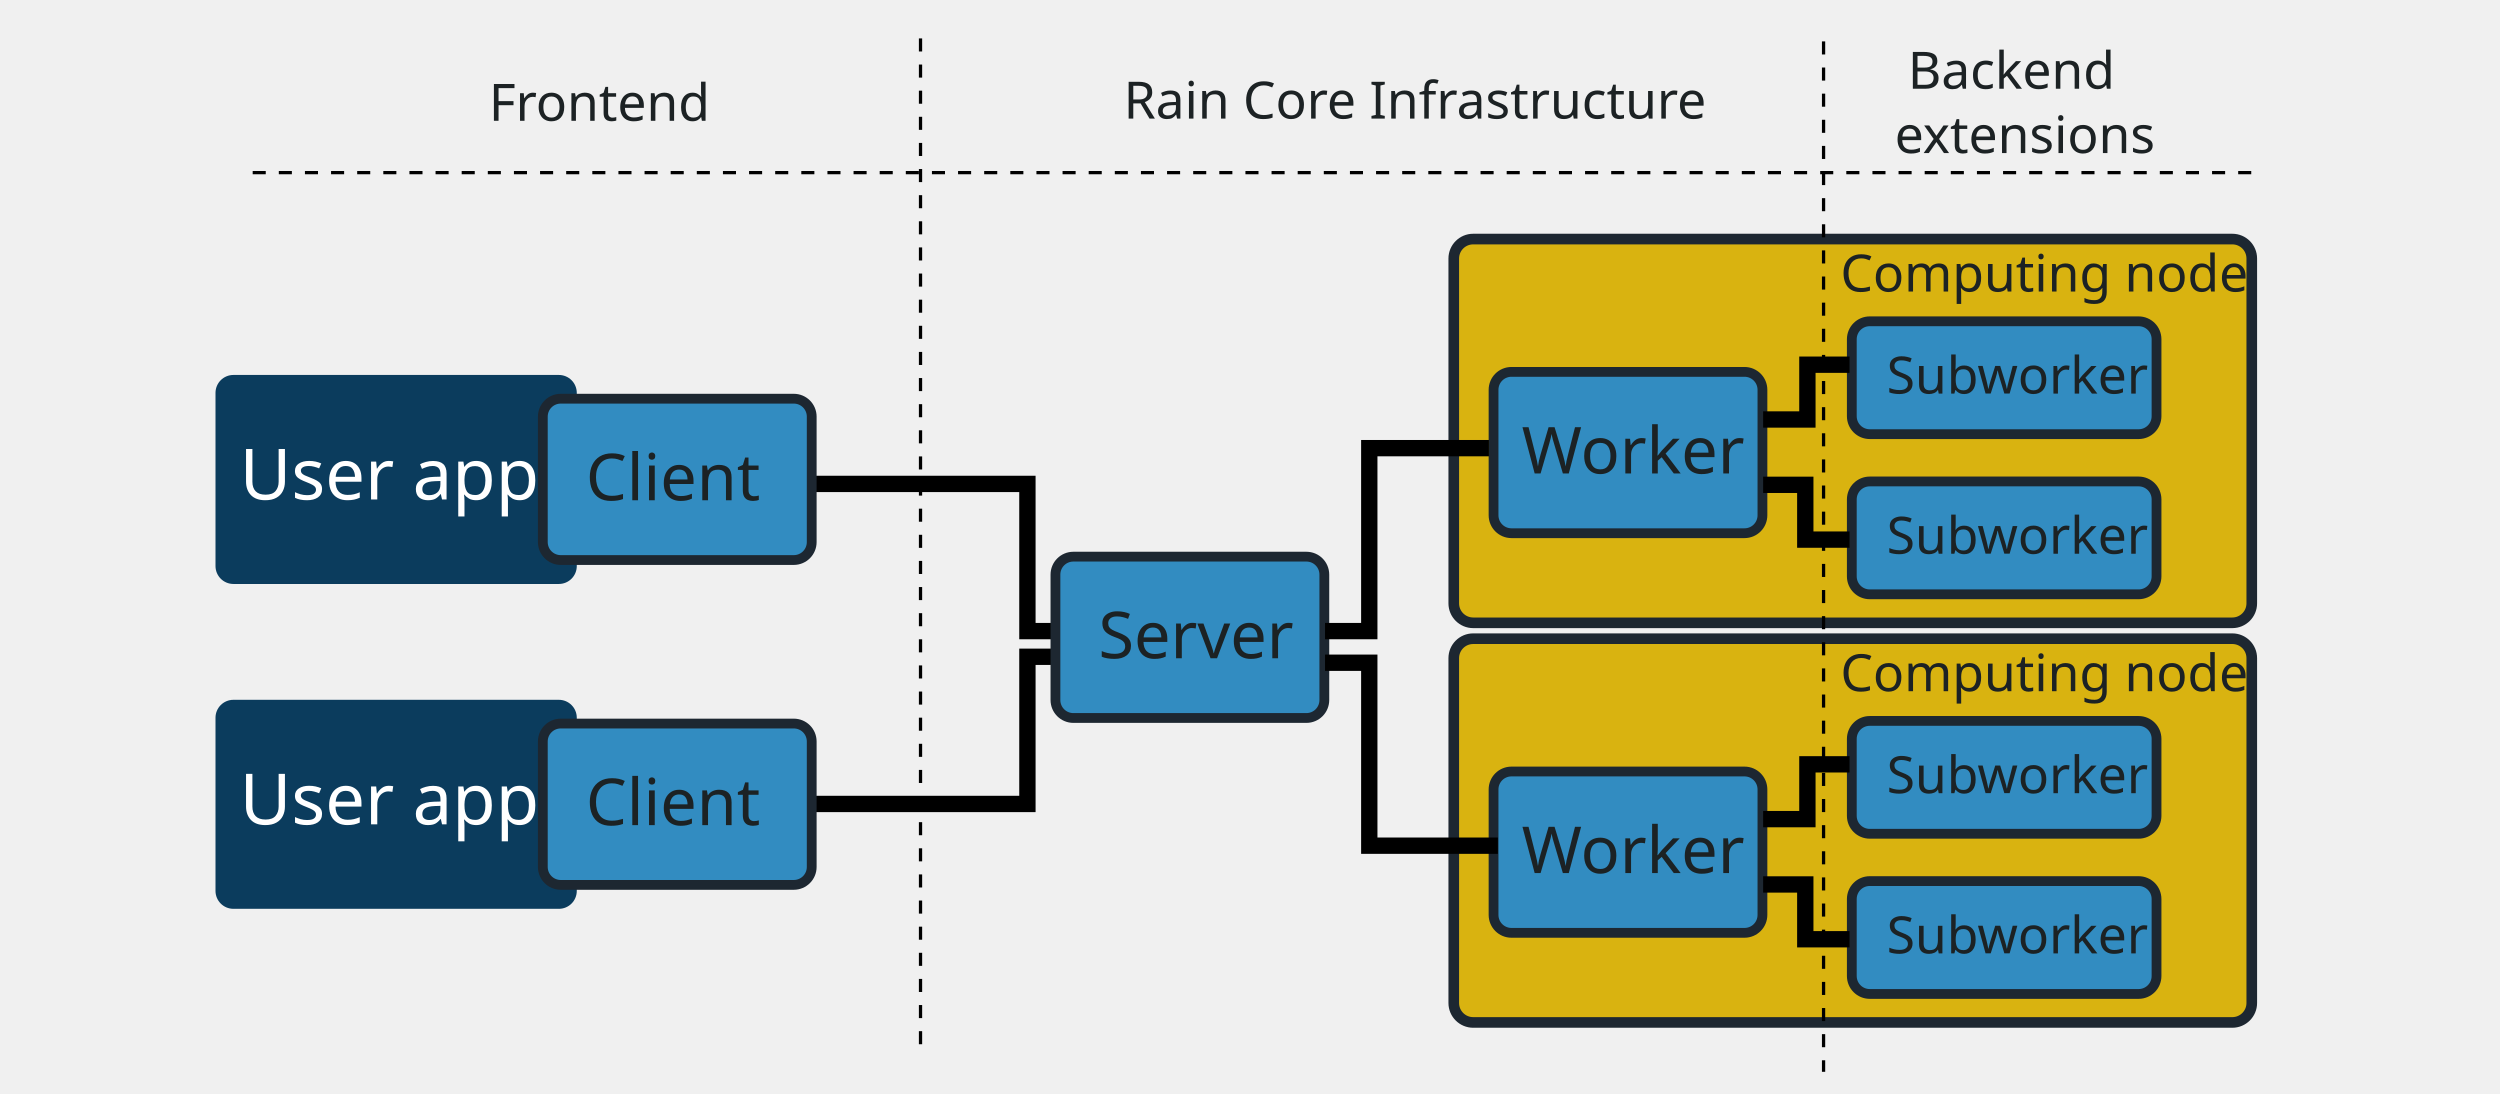
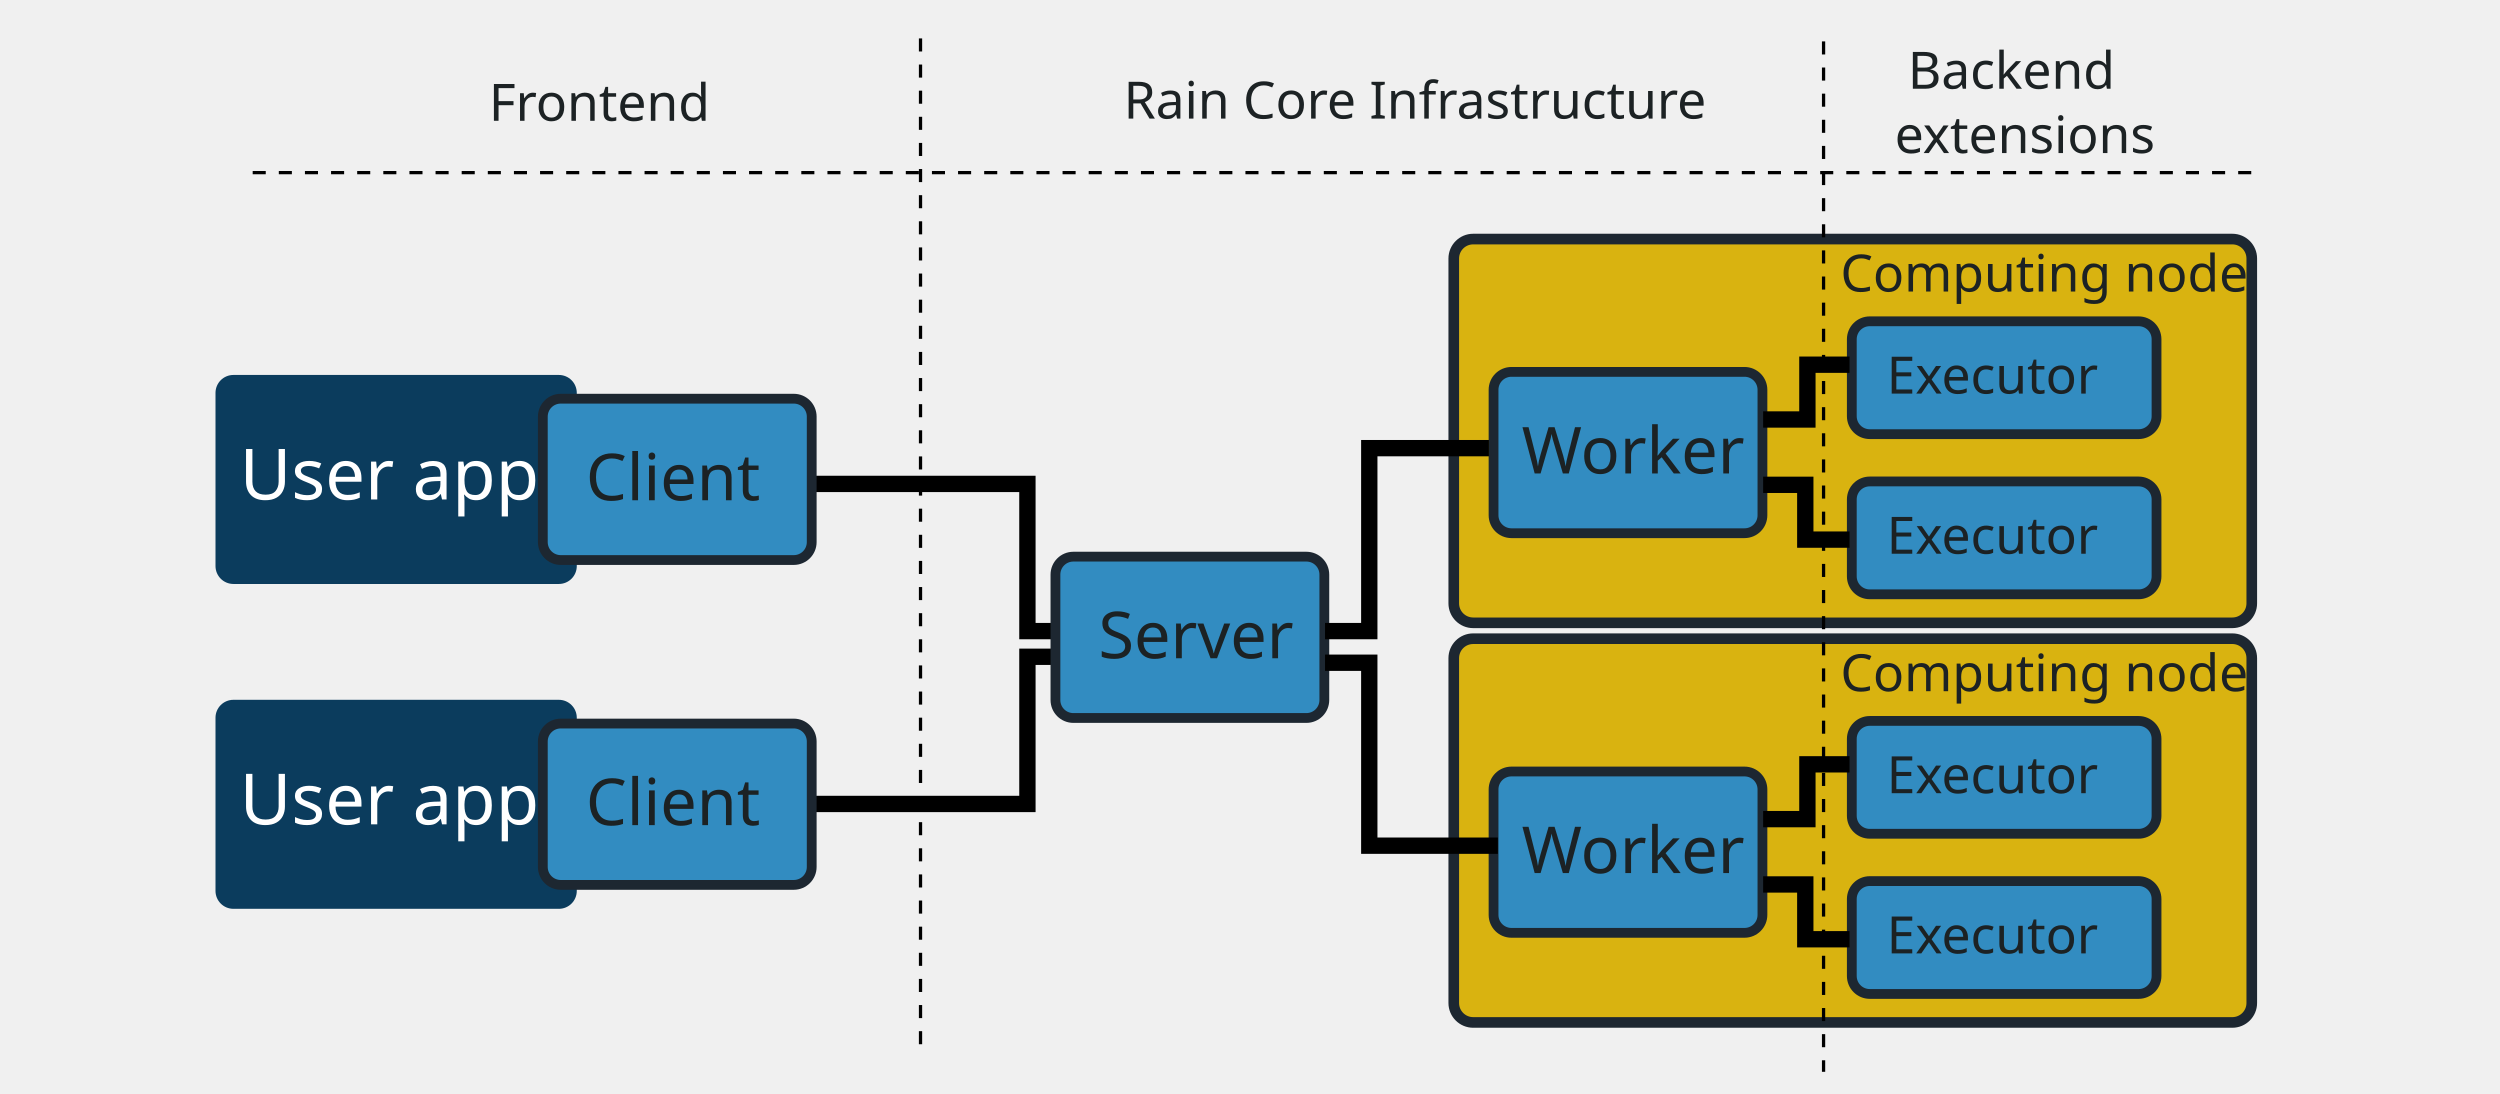
<svg xmlns="http://www.w3.org/2000/svg" xmlns:xlink="http://www.w3.org/1999/xlink" width="640" height="280" id="svg4700" version="1.1" viewBox="0 0 640 280">
  <defs id="defs4702">
    <marker style="overflow:visible" id="marker9276" refX="0" refY="0" orient="auto">
      <path transform="matrix(-1.1,0,0,-1.1,-1.1,0)" d="M 8.719,4.034 -2.207,0.016 8.719,-4.002 c -1.745,2.372 -1.735,5.617 -6e-7,8.035 z" style="fill:#000000;fill-opacity:1;fill-rule:evenodd;stroke:#000000;stroke-width:0.625;stroke-linejoin:round;stroke-opacity:1" id="path9278" />
    </marker>
    <marker style="overflow:visible" id="marker9158" refX="0" refY="0" orient="auto">
      <path transform="matrix(1.1,0,0,1.1,1.1,0)" d="M 8.719,4.034 -2.207,0.016 8.719,-4.002 c -1.745,2.372 -1.735,5.617 -6e-7,8.035 z" style="fill:#000000;fill-opacity:1;fill-rule:evenodd;stroke:#000000;stroke-width:0.625;stroke-linejoin:round;stroke-opacity:1" id="path9160" />
    </marker>
    <marker orient="auto" refY="0" refX="0" id="marker9034" style="overflow:visible">
      <path id="path9036" style="fill:#000000;fill-opacity:1;fill-rule:evenodd;stroke:#000000;stroke-width:0.625;stroke-linejoin:round;stroke-opacity:1" d="M 8.719,4.034 -2.207,0.016 8.719,-4.002 c -1.745,2.372 -1.735,5.617 -6e-7,8.035 z" transform="matrix(-1.1,0,0,-1.1,-1.1,0)" />
    </marker>
    <marker orient="auto" refY="0" refX="0" id="marker8928" style="overflow:visible">
      <path id="path8930" style="fill:#000000;fill-opacity:1;fill-rule:evenodd;stroke:#000000;stroke-width:0.625;stroke-linejoin:round;stroke-opacity:1" d="M 8.719,4.034 -2.207,0.016 8.719,-4.002 c -1.745,2.372 -1.735,5.617 -6e-7,8.035 z" transform="matrix(1.1,0,0,1.1,1.1,0)" />
    </marker>
    <marker orient="auto" refY="0.0" refX="0.0" id="Arrow2Lend" style="overflow:visible;">
      <path id="path8529" style="fill-rule:evenodd;stroke-width:0.625;stroke-linejoin:round;" d="M 8.719,4.034 L -2.207,0.016 L 8.719,-4.002 C 6.973,-1.63 6.983,1.616 8.719,4.034 z " transform="scale(1.1) rotate(180) translate(1,0)" />
    </marker>
    <marker orient="auto" refY="0.0" refX="0.0" id="Arrow2Lstart" style="overflow:visible">
      <path id="path8526" style="fill-rule:evenodd;stroke-width:0.625;stroke-linejoin:round" d="M 8.719,4.034 L -2.207,0.016 L 8.719,-4.002 C 6.973,-1.63 6.983,1.616 8.719,4.034 z " transform="scale(1.1) translate(1,0)" />
    </marker>
    <marker orient="auto" refY="0" refX="0" id="marker10401" style="overflow:visible">
      <path id="path10403" style="fill:#00222b;fill-opacity:1;fill-rule:evenodd;stroke:#00222b;stroke-width:0.625;stroke-linejoin:round;stroke-opacity:1" d="M 8.719,4.034 -2.207,0.016 8.719,-4.002 c -1.745,2.372 -1.735,5.617 -6e-7,8.035 z" transform="matrix(-1.1,0,0,-1.1,-1.1,0)" />
    </marker>
    <marker orient="auto" refY="0" refX="0" id="marker10307" style="overflow:visible">
      <path id="path10309" style="fill:#00222b;fill-opacity:1;fill-rule:evenodd;stroke:#00222b;stroke-width:0.625;stroke-linejoin:round;stroke-opacity:1" d="M 8.719,4.034 -2.207,0.016 8.719,-4.002 c -1.745,2.372 -1.735,5.617 -6e-7,8.035 z" transform="matrix(1.1,0,0,1.1,1.1,0)" />
    </marker>
    <marker style="overflow:visible" id="marker7927" refX="0" refY="0" orient="auto">
      <path transform="matrix(-1.1,0,0,-1.1,-1.1,0)" d="M 8.719,4.034 -2.207,0.016 8.719,-4.002 c -1.745,2.372 -1.735,5.617 -6e-7,8.035 z" style="fill:#00222b;fill-opacity:1;fill-rule:evenodd;stroke:#000000;stroke-width:0.625;stroke-linejoin:round;stroke-opacity:1" id="path7929" />
    </marker>
    <marker style="overflow:visible" id="marker7857" refX="0" refY="0" orient="auto">
      <path transform="matrix(1.1,0,0,1.1,1.1,0)" d="M 8.719,4.034 -2.207,0.016 8.719,-4.002 c -1.745,2.372 -1.735,5.617 -6e-7,8.035 z" style="fill:#00222b;fill-opacity:1;fill-rule:evenodd;stroke:#000000;stroke-width:0.625;stroke-linejoin:round;stroke-opacity:1" id="path7859" />
    </marker>
    <marker orient="auto" refY="0" refX="0" id="Arrow2Mend" style="overflow:visible">
      <path id="path5335" style="fill:#000000;fill-opacity:1;fill-rule:evenodd;stroke:#000000;stroke-width:0.625;stroke-linejoin:round;stroke-opacity:1" d="M 8.719,4.034 -2.207,0.016 8.719,-4.002 c -1.745,2.372 -1.735,5.617 -6e-7,8.035 z" transform="scale(-0.6,-0.6)" />
    </marker>
    <marker orient="auto" refY="0" refX="0" id="Arrow1Lstart" style="overflow:visible">
      <path id="path5308" d="M 0,0 5,-5 -12.5,0 5,5 0,0 Z" style="fill:#000000;fill-opacity:1;fill-rule:evenodd;stroke:#000000;stroke-width:1pt;stroke-opacity:1" transform="matrix(0.8,0,0,0.8,10,0)" />
    </marker>
    <marker orient="auto" refY="0" refX="0" id="Arrow1Lend" style="overflow:visible">
      <path id="path5311" d="M 0,0 5,-5 -12.5,0 5,5 0,0 Z" style="fill:#000000;fill-opacity:1;fill-rule:evenodd;stroke:#000000;stroke-width:1pt;stroke-opacity:1" transform="matrix(-0.8,0,0,-0.8,-10,0)" />
    </marker>
    <linearGradient id="linearGradient2795">
      <stop id="stop2797" offset="0" style="stop-color:#b8b8b8;stop-opacity:0.498;" />
      <stop id="stop2799" offset="1" style="stop-color:#7f7f7f;stop-opacity:0;" />
    </linearGradient>
    <linearGradient id="linearGradient2787">
      <stop id="stop2789" offset="0" style="stop-color:#7f7f7f;stop-opacity:0.5;" />
      <stop id="stop2791" offset="1" style="stop-color:#7f7f7f;stop-opacity:0;" />
    </linearGradient>
    <linearGradient id="linearGradient3676">
      <stop id="stop3678" offset="0" style="stop-color:#b2b2b2;stop-opacity:0.5;" />
      <stop id="stop3680" offset="1" style="stop-color:#b3b3b3;stop-opacity:0;" />
    </linearGradient>
    <linearGradient id="linearGradient3236">
      <stop id="stop3244" offset="0" style="stop-color:#f4f4f4;stop-opacity:1" />
      <stop id="stop3240" offset="1" style="stop-color:white;stop-opacity:1" />
    </linearGradient>
    <linearGradient id="linearGradient4671">
      <stop id="stop4673" offset="0" style="stop-color:#ffd43b;stop-opacity:1;" />
      <stop id="stop4675" offset="1" style="stop-color:#ffe873;stop-opacity:1" />
    </linearGradient>
    <linearGradient id="linearGradient4689">
      <stop id="stop4691" offset="0" style="stop-color:#5a9fd4;stop-opacity:1;" />
      <stop id="stop4693" offset="1" style="stop-color:#306998;stop-opacity:1;" />
    </linearGradient>
    <linearGradient gradientTransform="translate(100.2702,99.61116)" gradientUnits="userSpaceOnUse" xlink:href="#linearGradient4671" id="linearGradient2987" y2="144.757" x2="-65.309" y1="144.757" x1="224.24" />
    <linearGradient gradientTransform="translate(100.2702,99.61116)" gradientUnits="userSpaceOnUse" xlink:href="#linearGradient4689" id="linearGradient2990" y2="76.313" x2="26.67" y1="77.476" x1="172.942" />
    <linearGradient y2="144.757" x2="-65.309" y1="144.757" x1="224.24" gradientTransform="matrix(0.562541,0,0,0.567972,-11.5974,-7.60954)" gradientUnits="userSpaceOnUse" id="linearGradient2255" xlink:href="#linearGradient4671" />
    <linearGradient y2="76.313" x2="26.67" y1="76.176" x1="172.942" gradientTransform="matrix(0.562541,0,0,0.567972,-11.5974,-7.60954)" gradientUnits="userSpaceOnUse" id="linearGradient2258" xlink:href="#linearGradient4689" />
    <radialGradient gradientUnits="userSpaceOnUse" gradientTransform="matrix(1,0,0,0.177966,0,108.7434)" r="29.037" fy="132.286" fx="61.519" cy="132.286" cx="61.519" id="radialGradient2801" xlink:href="#linearGradient2795" />
  </defs>
  <g id="layer1" transform="translate(0,-200)">
    <rect ry="4.978" rx="4.978" y="261.201" x="372.163" height="98.239" width="204.29" id="rect9453" style="color:#000000;display:inline;overflow:visible;visibility:visible;opacity:1;fill:#d9b310;fill-opacity:1;stroke:#1d2731;stroke-width:2.721;stroke-linecap:butt;stroke-linejoin:miter;stroke-miterlimit:4;stroke-dasharray:none;stroke-dashoffset:0;stroke-opacity:1;marker:none;enable-background:accumulate" />
    <rect style="color:#000000;display:inline;overflow:visible;visibility:visible;opacity:1;fill:#328cc1;fill-opacity:1;stroke:#1d2731;stroke-width:2.508;stroke-linecap:butt;stroke-linejoin:miter;stroke-miterlimit:4;stroke-dasharray:none;stroke-dashoffset:0;stroke-opacity:1;marker:none;enable-background:accumulate" id="rect9455" width="68.836" height="41.302" x="382.349" y="295.199" ry="4.589" rx="4.589" />
    <text id="text9457" y="321.204" x="389.547" style="font-style:normal;font-variant:normal;font-weight:normal;font-stretch:normal;font-size:12.571px;line-height:0%;font-family:Ubuntu;-inkscape-font-specification:Ubuntu;letter-spacing:0px;word-spacing:0px;fill:#1c2224;fill-opacity:1;stroke:none;stroke-width:1.048px;stroke-linecap:butt;stroke-linejoin:miter;stroke-opacity:1" xml:space="preserve">
      <tspan y="321.204" x="389.547" id="tspan9459" style="font-size:16.591px;line-height:1.25;stroke-width:1.048px">Worker</tspan>
    </text>
    <rect rx="4.589" ry="4.589" y="282.251" x="474.064" height="28.893" width="78.008" id="rect9461" style="color:#000000;display:inline;overflow:visible;visibility:visible;opacity:1;fill:#328cc1;fill-opacity:1;stroke:#1d2731;stroke-width:2.508;stroke-linecap:butt;stroke-linejoin:miter;stroke-miterlimit:4;stroke-dasharray:none;stroke-dashoffset:0;stroke-opacity:1;marker:none;enable-background:accumulate" />
    <text xml:space="preserve" style="font-style:normal;font-variant:normal;font-weight:normal;font-stretch:normal;font-size:12.571px;line-height:0%;font-family:Ubuntu;-inkscape-font-specification:Ubuntu;letter-spacing:0px;word-spacing:0px;fill:#1c2224;fill-opacity:1;stroke:none;stroke-width:1.048px;stroke-linecap:butt;stroke-linejoin:miter;stroke-opacity:1" x="482.993" y="300.754" id="text9463">
-       <tspan id="tspan9465" x="482.993" y="300.754" style="font-size:13.181px;line-height:1.25;stroke-width:1.048px">Subworker</tspan>
+       <tspan id="tspan9465" x="482.993" y="300.754" style="font-size:13.181px;line-height:1.25;stroke-width:1.048px">Executor</tspan>
    </text>
    <rect style="color:#000000;display:inline;overflow:visible;visibility:visible;opacity:1;fill:#328cc1;fill-opacity:1;stroke:#1d2731;stroke-width:2.508;stroke-linecap:butt;stroke-linejoin:miter;stroke-miterlimit:4;stroke-dasharray:none;stroke-dashoffset:0;stroke-opacity:1;marker:none;enable-background:accumulate" id="rect9467" width="78.008" height="28.893" x="474.064" y="323.253" ry="4.589" rx="4.589" />
    <text id="text9469" y="341.756" x="482.993" style="font-style:normal;font-variant:normal;font-weight:normal;font-stretch:normal;font-size:12.571px;line-height:0%;font-family:Ubuntu;-inkscape-font-specification:Ubuntu;letter-spacing:0px;word-spacing:0px;fill:#1c2224;fill-opacity:1;stroke:none;stroke-width:1.048px;stroke-linecap:butt;stroke-linejoin:miter;stroke-opacity:1" xml:space="preserve">
-       <tspan y="341.756" x="482.993" id="tspan9471" style="font-size:13.181px;line-height:1.25;stroke-width:1.048px">Subworker</tspan>
+       <tspan y="341.756" x="482.993" id="tspan9471" style="font-size:13.181px;line-height:1.25;stroke-width:1.048px">Executor</tspan>
    </text>
    <path id="path9473" d="m 451.363,307.39 h 11.33 v -14.027 h 10.79" style="fill:none;fill-rule:evenodd;stroke:#000000;stroke-width:4.18;stroke-linecap:butt;stroke-linejoin:miter;stroke-miterlimit:4;stroke-dasharray:none;stroke-opacity:1" />
    <path style="fill:none;fill-rule:evenodd;stroke:#000000;stroke-width:4.18;stroke-linecap:butt;stroke-linejoin:miter;stroke-miterlimit:4;stroke-dasharray:none;stroke-opacity:1" d="m 473.483,338.141 h -11.33 v -14.027 H 451.363" id="path9475" />
    <text id="text9519" y="274.639" x="471.153" style="font-style:normal;font-variant:normal;font-weight:normal;font-stretch:normal;font-size:12.571px;line-height:0%;font-family:Ubuntu;-inkscape-font-specification:Ubuntu;letter-spacing:0px;word-spacing:0px;fill:#1c2224;fill-opacity:1;stroke:none;stroke-width:1.048px;stroke-linecap:butt;stroke-linejoin:miter;stroke-opacity:1" xml:space="preserve">
      <tspan y="274.639" x="471.153" id="tspan9521" style="font-size:13.181px;line-height:1.25;stroke-width:1.048px">Computing node</tspan>
    </text>
    <path style="fill:none;fill-rule:evenodd;stroke:#000000;stroke-width:4.18;stroke-linecap:butt;stroke-linejoin:miter;stroke-miterlimit:4;stroke-dasharray:none;stroke-opacity:1" d="m 272.059,368.134 h -9.041 v 37.679 h -55.805" id="path9587" />
    <path id="path9576" d="m 272.059,361.561 h -9.041 v -37.679 h -55.805" style="fill:none;fill-rule:evenodd;stroke:#000000;stroke-width:4.18;stroke-linecap:butt;stroke-linejoin:miter;stroke-miterlimit:4;stroke-dasharray:none;stroke-opacity:1" />
    <rect style="color:#000000;display:inline;overflow:visible;visibility:visible;opacity:1;fill:#328cc1;fill-opacity:1;stroke:#1d2731;stroke-width:2.508;stroke-linecap:butt;stroke-linejoin:miter;stroke-miterlimit:4;stroke-dasharray:none;stroke-dashoffset:0;stroke-opacity:1;marker:none;enable-background:accumulate" id="rect9523" width="68.836" height="41.302" x="270.193" y="342.503" ry="4.589" rx="4.589" />
    <text id="text9525" y="368.508" x="281.205" style="font-style:normal;font-variant:normal;font-weight:normal;font-stretch:normal;font-size:12.571px;line-height:0%;font-family:sans-serif;-inkscape-font-specification:sans-serif;letter-spacing:0px;word-spacing:0px;fill:#1c2224;fill-opacity:1;stroke:none;stroke-width:1.048px;stroke-linecap:butt;stroke-linejoin:miter;stroke-opacity:1" xml:space="preserve">
      <tspan y="368.508" x="281.205" id="tspan9527" style="font-style:normal;font-variant:normal;font-weight:normal;font-stretch:normal;font-size:16.591px;line-height:1.25;font-family:Ubuntu;-inkscape-font-specification:Ubuntu;stroke-width:1.048px">Server</tspan>
    </text>
    <path style="fill:none;fill-rule:evenodd;stroke:#000000;stroke-width:4.18;stroke-linecap:butt;stroke-linejoin:miter;stroke-miterlimit:4;stroke-dasharray:none;stroke-opacity:1" d="m 339.207,361.561 h 11.33 v -46.835 h 30.627" id="path9531" />
    <rect style="color:#000000;display:inline;overflow:visible;visibility:visible;opacity:1;fill:#d9b310;fill-opacity:1;stroke:#1d2731;stroke-width:2.721;stroke-linecap:butt;stroke-linejoin:miter;stroke-miterlimit:4;stroke-dasharray:none;stroke-dashoffset:0;stroke-opacity:1;marker:none;enable-background:accumulate" id="rect9697" width="204.29" height="98.239" x="372.163" y="363.507" rx="4.978" ry="4.978" />
    <rect rx="4.589" ry="4.589" y="397.505" x="382.349" height="41.302" width="68.836" id="rect9699" style="color:#000000;display:inline;overflow:visible;visibility:visible;opacity:1;fill:#328cc1;fill-opacity:1;stroke:#1d2731;stroke-width:2.508;stroke-linecap:butt;stroke-linejoin:miter;stroke-miterlimit:4;stroke-dasharray:none;stroke-dashoffset:0;stroke-opacity:1;marker:none;enable-background:accumulate" />
    <path id="path9542" d="m 339.207,369.66 h 11.33 v 46.835 h 32.916" style="fill:none;fill-rule:evenodd;stroke:#000000;stroke-width:4.18;stroke-linecap:butt;stroke-linejoin:miter;stroke-miterlimit:4;stroke-dasharray:none;stroke-opacity:1" />
    <rect rx="4.589" ry="4.589" y="295.988" x="55.168" height="53.509" width="92.488" id="rect9558" style="color:#000000;display:inline;overflow:visible;visibility:visible;opacity:1;fill:#0b3c5d;fill-opacity:1;stroke:none;stroke-width:1.048;stroke-linecap:butt;stroke-linejoin:miter;stroke-miterlimit:4;stroke-dasharray:3.143, 3.143;stroke-dashoffset:0;stroke-opacity:1;marker:none;enable-background:accumulate" />
    <rect rx="4.589" ry="4.589" y="302.066" x="138.962" height="41.302" width="68.836" id="rect9552" style="color:#000000;display:inline;overflow:visible;visibility:visible;opacity:1;fill:#328cc1;fill-opacity:1;stroke:#1d2731;stroke-width:2.508;stroke-linecap:butt;stroke-linejoin:miter;stroke-miterlimit:4;stroke-dasharray:none;stroke-dashoffset:0;stroke-opacity:1;marker:none;enable-background:accumulate" />
    <text xml:space="preserve" style="font-style:normal;font-variant:normal;font-weight:normal;font-stretch:normal;font-size:12.571px;line-height:0%;font-family:Ubuntu;-inkscape-font-specification:Ubuntu;letter-spacing:0px;word-spacing:0px;fill:#1c2224;fill-opacity:1;stroke:none;stroke-width:1.048px;stroke-linecap:butt;stroke-linejoin:miter;stroke-opacity:1" x="149.975" y="328.07" id="text9554">
      <tspan id="tspan9556" x="149.975" y="328.07" style="font-size:16.591px;line-height:1.25;stroke-width:1.048px">Client</tspan>
    </text>
    <text xml:space="preserve" style="font-style:normal;font-variant:normal;font-weight:normal;font-stretch:normal;font-size:12.571px;line-height:0%;font-family:Ubuntu;-inkscape-font-specification:Ubuntu;letter-spacing:0px;word-spacing:0px;fill:#ffffff;fill-opacity:1;stroke:none;stroke-width:1.048px;stroke-linecap:butt;stroke-linejoin:miter;stroke-opacity:1" x="61.364" y="327.871" id="text9560">
      <tspan id="tspan9562" x="61.364" y="327.871" style="font-size:18.092px;line-height:1.25;stroke-width:1.048px">User app</tspan>
    </text>
    <rect style="color:#000000;display:inline;overflow:visible;visibility:visible;opacity:1;fill:#0b3c5d;fill-opacity:1;stroke:none;stroke-width:1.048;stroke-linecap:butt;stroke-linejoin:miter;stroke-miterlimit:4;stroke-dasharray:3.143, 3.143;stroke-dashoffset:0;stroke-opacity:1;marker:none;enable-background:accumulate" id="rect9564" width="92.488" height="53.509" x="55.168" y="379.151" ry="4.589" rx="4.589" />
    <rect style="color:#000000;display:inline;overflow:visible;visibility:visible;opacity:1;fill:#328cc1;fill-opacity:1;stroke:#1d2731;stroke-width:2.508;stroke-linecap:butt;stroke-linejoin:miter;stroke-miterlimit:4;stroke-dasharray:none;stroke-dashoffset:0;stroke-opacity:1;marker:none;enable-background:accumulate" id="rect9566" width="68.836" height="41.302" x="138.962" y="385.229" ry="4.589" rx="4.589" />
    <text id="text9568" y="411.234" x="149.975" style="font-style:normal;font-variant:normal;font-weight:normal;font-stretch:normal;font-size:12.571px;line-height:0%;font-family:Ubuntu;-inkscape-font-specification:Ubuntu;letter-spacing:0px;word-spacing:0px;fill:#1c2224;fill-opacity:1;stroke:none;stroke-width:1.048px;stroke-linecap:butt;stroke-linejoin:miter;stroke-opacity:1" xml:space="preserve">
      <tspan y="411.234" x="149.975" id="tspan9570" style="font-size:16.591px;line-height:1.25;stroke-width:1.048px">Client</tspan>
    </text>
    <text id="text9572" y="411.034" x="61.364" style="font-style:normal;font-variant:normal;font-weight:normal;font-stretch:normal;font-size:12.571px;line-height:0%;font-family:Ubuntu;-inkscape-font-specification:Ubuntu;letter-spacing:0px;word-spacing:0px;fill:#ffffff;fill-opacity:1;stroke:none;stroke-width:1.048px;stroke-linecap:butt;stroke-linejoin:miter;stroke-opacity:1" xml:space="preserve">
      <tspan y="411.034" x="61.364" id="tspan9574" style="font-size:18.092px;line-height:1.25;stroke-width:1.048px">User app</tspan>
    </text>
    <path style="fill:none;fill-rule:evenodd;stroke:#000000;stroke-width:0.836;stroke-linecap:butt;stroke-linejoin:miter;stroke-miterlimit:4;stroke-dasharray:3.344, 3.344;stroke-dashoffset:0;stroke-opacity:1" d="M 235.653,209.835 V 470.558" id="path9589" />
    <text xml:space="preserve" style="font-style:normal;font-variant:normal;font-weight:normal;font-stretch:normal;font-size:12.571px;line-height:0%;font-family:Ubuntu;-inkscape-font-specification:Ubuntu;letter-spacing:0px;word-spacing:0px;fill:#1c2224;fill-opacity:1;stroke:none;stroke-width:1.048px;stroke-linecap:butt;stroke-linejoin:miter;stroke-opacity:1" x="287.654" y="230.358" id="text9591">
      <tspan id="tspan9593" x="287.654" y="230.358" style="font-style:normal;font-variant:normal;font-weight:500;font-stretch:normal;font-size:13.181px;line-height:1.25;font-family:Ubuntu;-inkscape-font-specification:'Ubuntu Medium';stroke-width:1.048px">Rain Core Infrastructure</tspan>
    </text>
    <text id="text9595" y="230.928" x="125.161" style="font-style:normal;font-variant:normal;font-weight:bold;font-stretch:normal;font-size:12.571px;line-height:0%;font-family:sans-serif;-inkscape-font-specification:'sans-serif Bold';letter-spacing:0px;word-spacing:0px;fill:#1c2224;fill-opacity:1;stroke:none;stroke-width:1.048px;stroke-linecap:butt;stroke-linejoin:miter;stroke-opacity:1" xml:space="preserve">
      <tspan y="230.928" x="125.161" id="tspan9597" style="font-style:normal;font-variant:normal;font-weight:500;font-stretch:normal;font-size:13.181px;line-height:1.25;font-family:Ubuntu;-inkscape-font-specification:'Ubuntu Medium';stroke-width:1.048px">Frontend</tspan>
    </text>
    <text xml:space="preserve" style="font-style:normal;font-variant:normal;font-weight:normal;font-stretch:normal;font-size:12.571px;line-height:0%;font-family:Ubuntu;-inkscape-font-specification:Ubuntu;letter-spacing:0px;word-spacing:0px;fill:#1c2224;fill-opacity:1;stroke:none;stroke-width:1.048px;stroke-linecap:butt;stroke-linejoin:miter;stroke-opacity:1" x="389.547" y="423.51" id="text9701">
      <tspan id="tspan9703" x="389.547" y="423.51" style="font-size:16.591px;line-height:1.25;stroke-width:1.048px">Worker</tspan>
    </text>
    <path id="path9599" d="M 466.833,210.598 V 474.382" style="fill:none;fill-rule:evenodd;stroke:#000000;stroke-width:0.836;stroke-linecap:butt;stroke-linejoin:miter;stroke-miterlimit:4;stroke-dasharray:3.344, 3.344;stroke-dashoffset:0;stroke-opacity:1" />
    <text id="text9605" y="222.709" x="526.538" style="font-style:normal;font-variant:normal;font-weight:normal;font-stretch:normal;font-size:12.571px;line-height:0%;font-family:Ubuntu;-inkscape-font-specification:Ubuntu;text-align:center;letter-spacing:0px;word-spacing:0px;text-anchor:middle;fill:#1c2224;fill-opacity:1;stroke:none;stroke-width:1.048px;stroke-linecap:butt;stroke-linejoin:miter;stroke-opacity:1" xml:space="preserve">
      <tspan y="222.709" x="528.07" id="tspan9607" style="font-style:normal;font-variant:normal;font-weight:500;font-stretch:normal;font-size:13.181px;line-height:1.25;font-family:Ubuntu;-inkscape-font-specification:'Ubuntu Medium';text-align:center;text-anchor:middle;stroke-width:1.048px">Backend </tspan>
      <tspan y="239.185" x="526.538" style="font-style:normal;font-variant:normal;font-weight:500;font-stretch:normal;font-size:13.181px;line-height:1.25;font-family:Ubuntu;-inkscape-font-specification:'Ubuntu Medium';text-align:center;text-anchor:middle;stroke-width:1.048px" id="tspan112">extensions</tspan>
    </text>
    <path id="path9609" d="M 576.319,244.193 H 62.078" style="fill:none;fill-rule:evenodd;stroke:#000000;stroke-width:0.836;stroke-linecap:butt;stroke-linejoin:miter;stroke-miterlimit:4;stroke-dasharray:3.344, 3.344;stroke-dashoffset:0;stroke-opacity:1" />
    <rect style="color:#000000;display:inline;overflow:visible;visibility:visible;opacity:1;fill:#328cc1;fill-opacity:1;stroke:#1d2731;stroke-width:2.508;stroke-linecap:butt;stroke-linejoin:miter;stroke-miterlimit:4;stroke-dasharray:none;stroke-dashoffset:0;stroke-opacity:1;marker:none;enable-background:accumulate" id="rect9705" width="78.008" height="28.893" x="474.064" y="384.557" ry="4.589" rx="4.589" />
    <text id="text9707" y="403.06" x="482.993" style="font-style:normal;font-variant:normal;font-weight:normal;font-stretch:normal;font-size:12.571px;line-height:0%;font-family:Ubuntu;-inkscape-font-specification:Ubuntu;letter-spacing:0px;word-spacing:0px;fill:#1c2224;fill-opacity:1;stroke:none;stroke-width:1.048px;stroke-linecap:butt;stroke-linejoin:miter;stroke-opacity:1" xml:space="preserve">
-       <tspan y="403.06" x="482.993" id="tspan9709" style="font-size:13.181px;line-height:1.25;stroke-width:1.048px">Subworker</tspan>
+       <tspan y="403.06" x="482.993" id="tspan9709" style="font-size:13.181px;line-height:1.25;stroke-width:1.048px">Executor</tspan>
    </text>
    <rect rx="4.589" ry="4.589" y="425.559" x="474.064" height="28.893" width="78.008" id="rect9711" style="color:#000000;display:inline;overflow:visible;visibility:visible;opacity:1;fill:#328cc1;fill-opacity:1;stroke:#1d2731;stroke-width:2.508;stroke-linecap:butt;stroke-linejoin:miter;stroke-miterlimit:4;stroke-dasharray:none;stroke-dashoffset:0;stroke-opacity:1;marker:none;enable-background:accumulate" />
    <text xml:space="preserve" style="font-style:normal;font-variant:normal;font-weight:normal;font-stretch:normal;font-size:12.571px;line-height:0%;font-family:Ubuntu;-inkscape-font-specification:Ubuntu;letter-spacing:0px;word-spacing:0px;fill:#1c2224;fill-opacity:1;stroke:none;stroke-width:1.048px;stroke-linecap:butt;stroke-linejoin:miter;stroke-opacity:1" x="482.993" y="444.062" id="text9713">
-       <tspan id="tspan9715" x="482.993" y="444.062" style="font-size:13.181px;line-height:1.25;stroke-width:1.048px">Subworker</tspan>
+       <tspan id="tspan9715" x="482.993" y="444.062" style="font-size:13.181px;line-height:1.25;stroke-width:1.048px">Executor</tspan>
    </text>
    <path style="fill:none;fill-rule:evenodd;stroke:#000000;stroke-width:4.18;stroke-linecap:butt;stroke-linejoin:miter;stroke-miterlimit:4;stroke-dasharray:none;stroke-opacity:1" d="m 451.363,409.696 h 11.33 v -14.027 h 10.79" id="path9717" />
    <path id="path9719" d="m 473.483,440.448 h -11.33 v -14.027 H 451.363" style="fill:none;fill-rule:evenodd;stroke:#000000;stroke-width:4.18;stroke-linecap:butt;stroke-linejoin:miter;stroke-miterlimit:4;stroke-dasharray:none;stroke-opacity:1" />
    <text xml:space="preserve" style="font-style:normal;font-variant:normal;font-weight:normal;font-stretch:normal;font-size:12.571px;line-height:0%;font-family:Ubuntu;-inkscape-font-specification:Ubuntu;letter-spacing:0px;word-spacing:0px;fill:#1c2224;fill-opacity:1;stroke:none;stroke-width:1.048px;stroke-linecap:butt;stroke-linejoin:miter;stroke-opacity:1" x="471.153" y="376.945" id="text9721">
      <tspan id="tspan9723" x="471.153" y="376.945" style="font-size:13.181px;line-height:1.25;stroke-width:1.048px">Computing node</tspan>
    </text>
  </g>
</svg>
